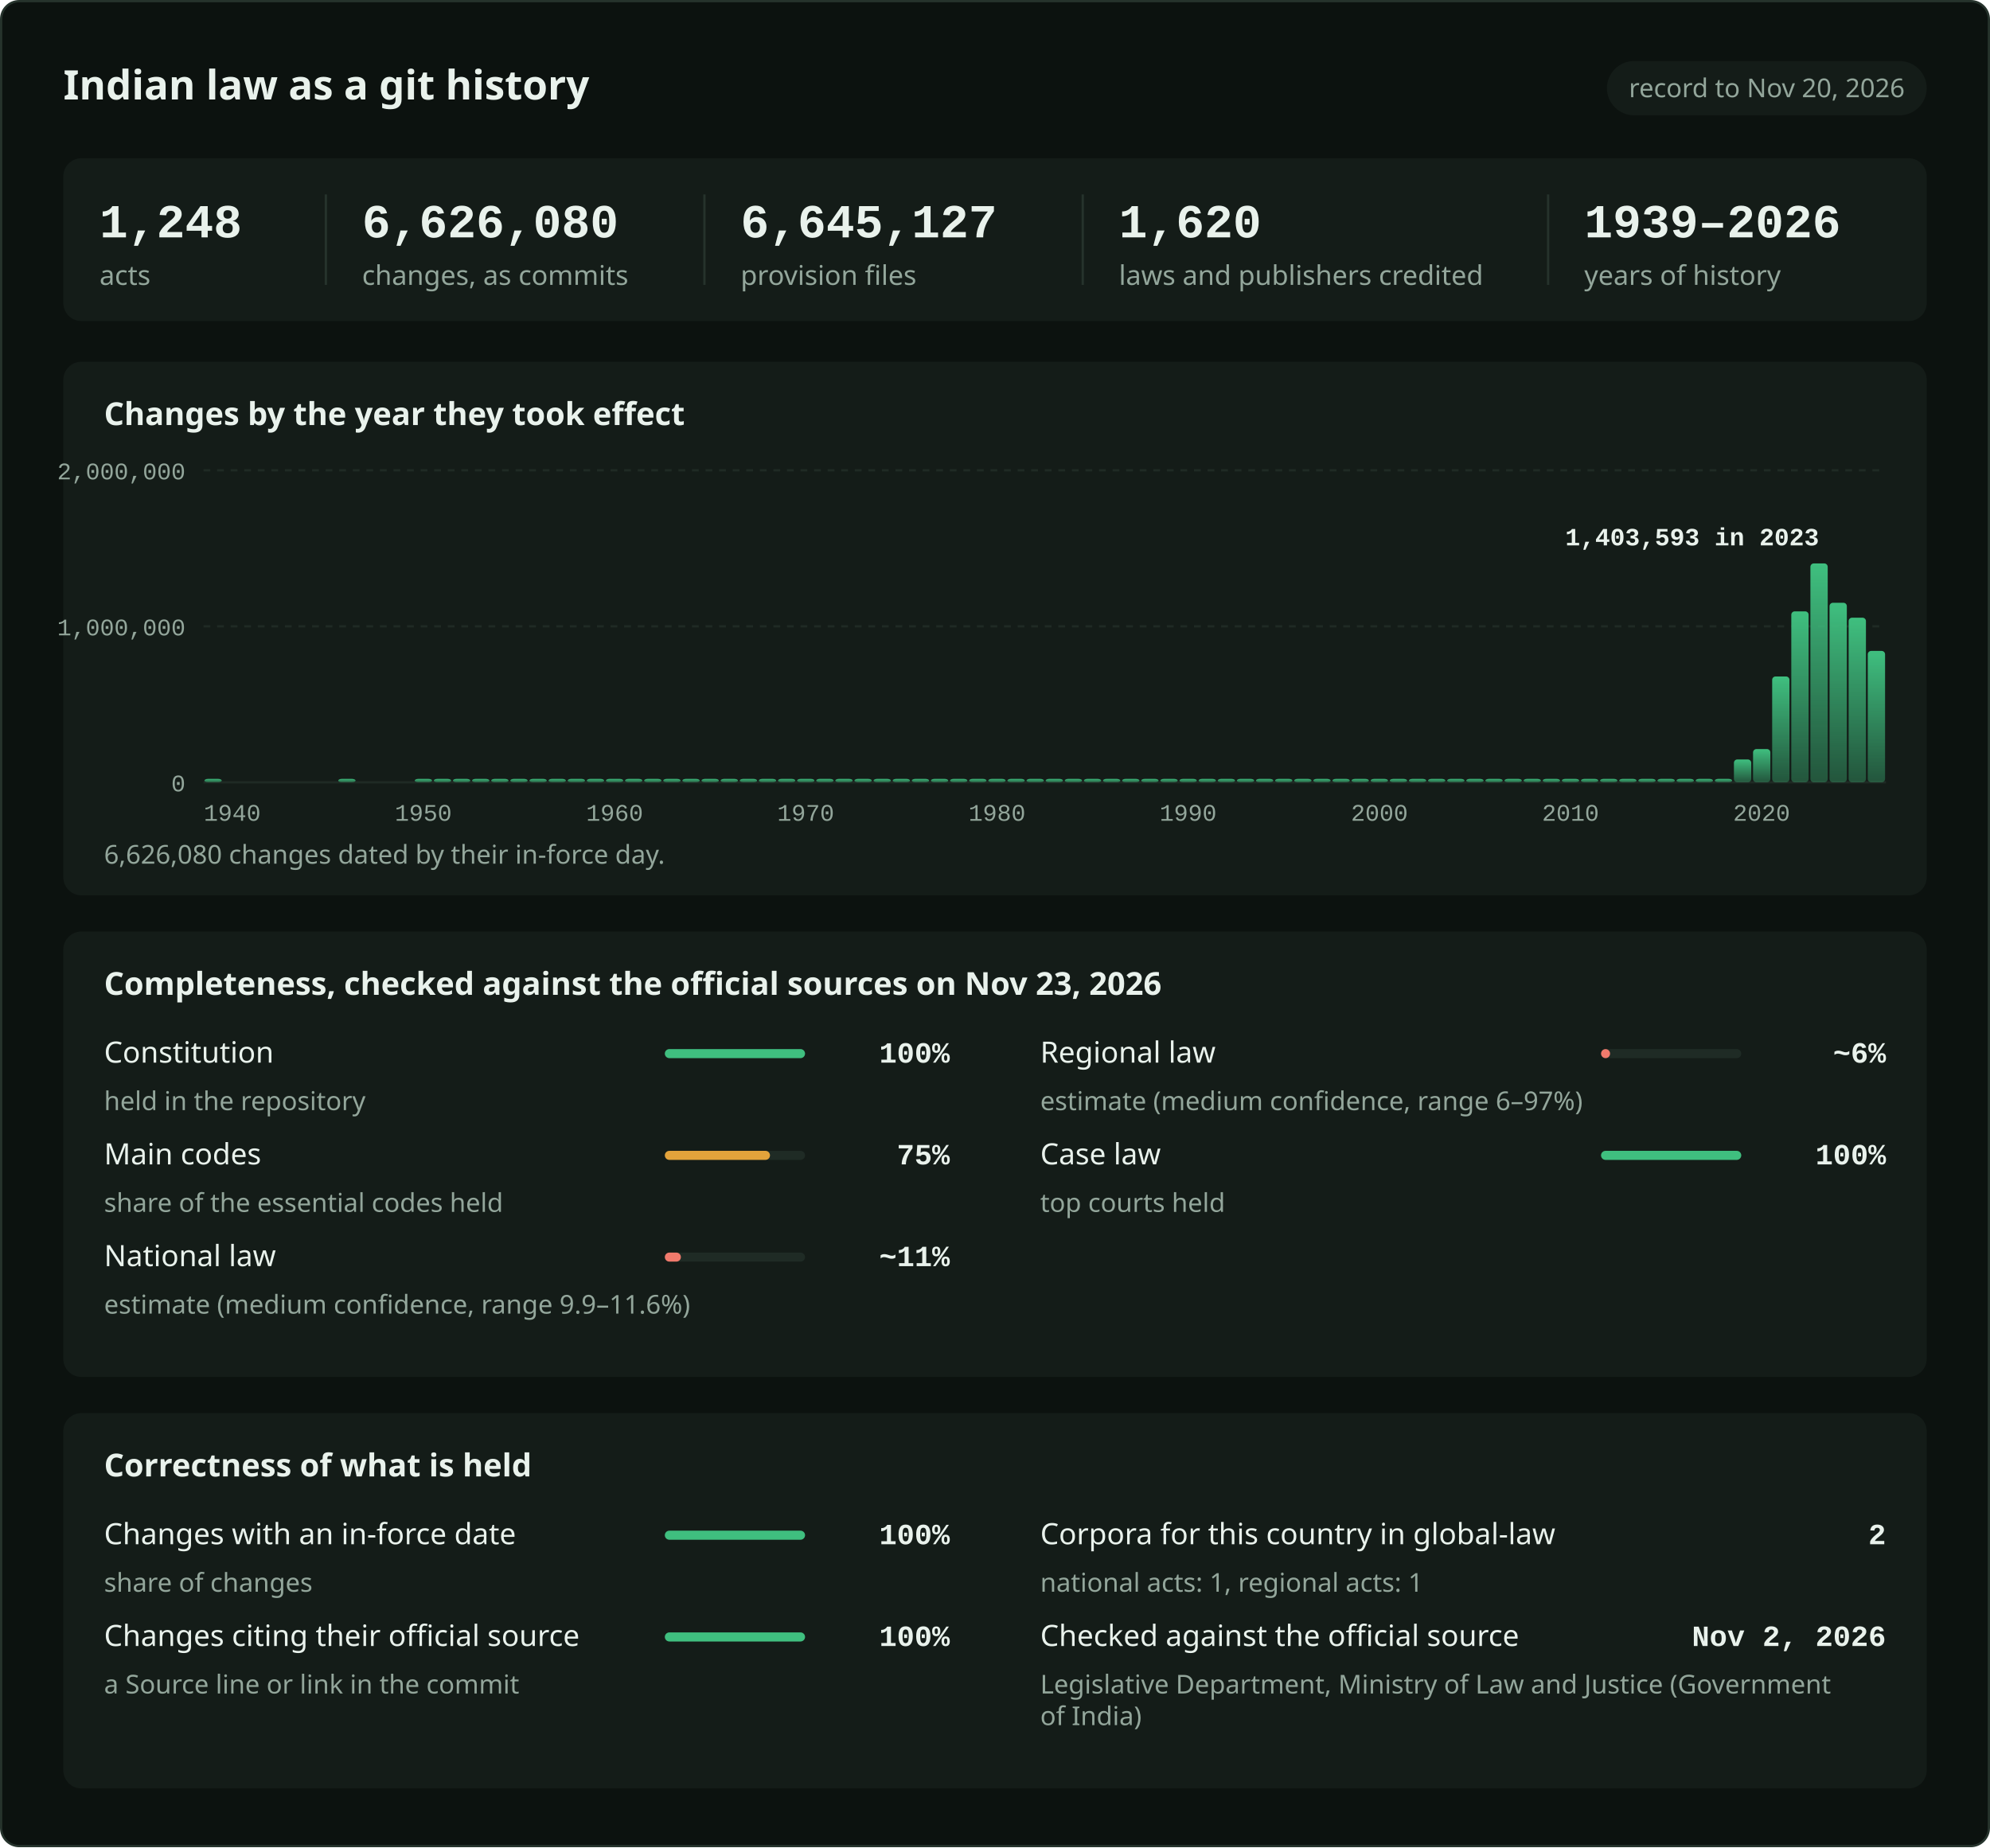
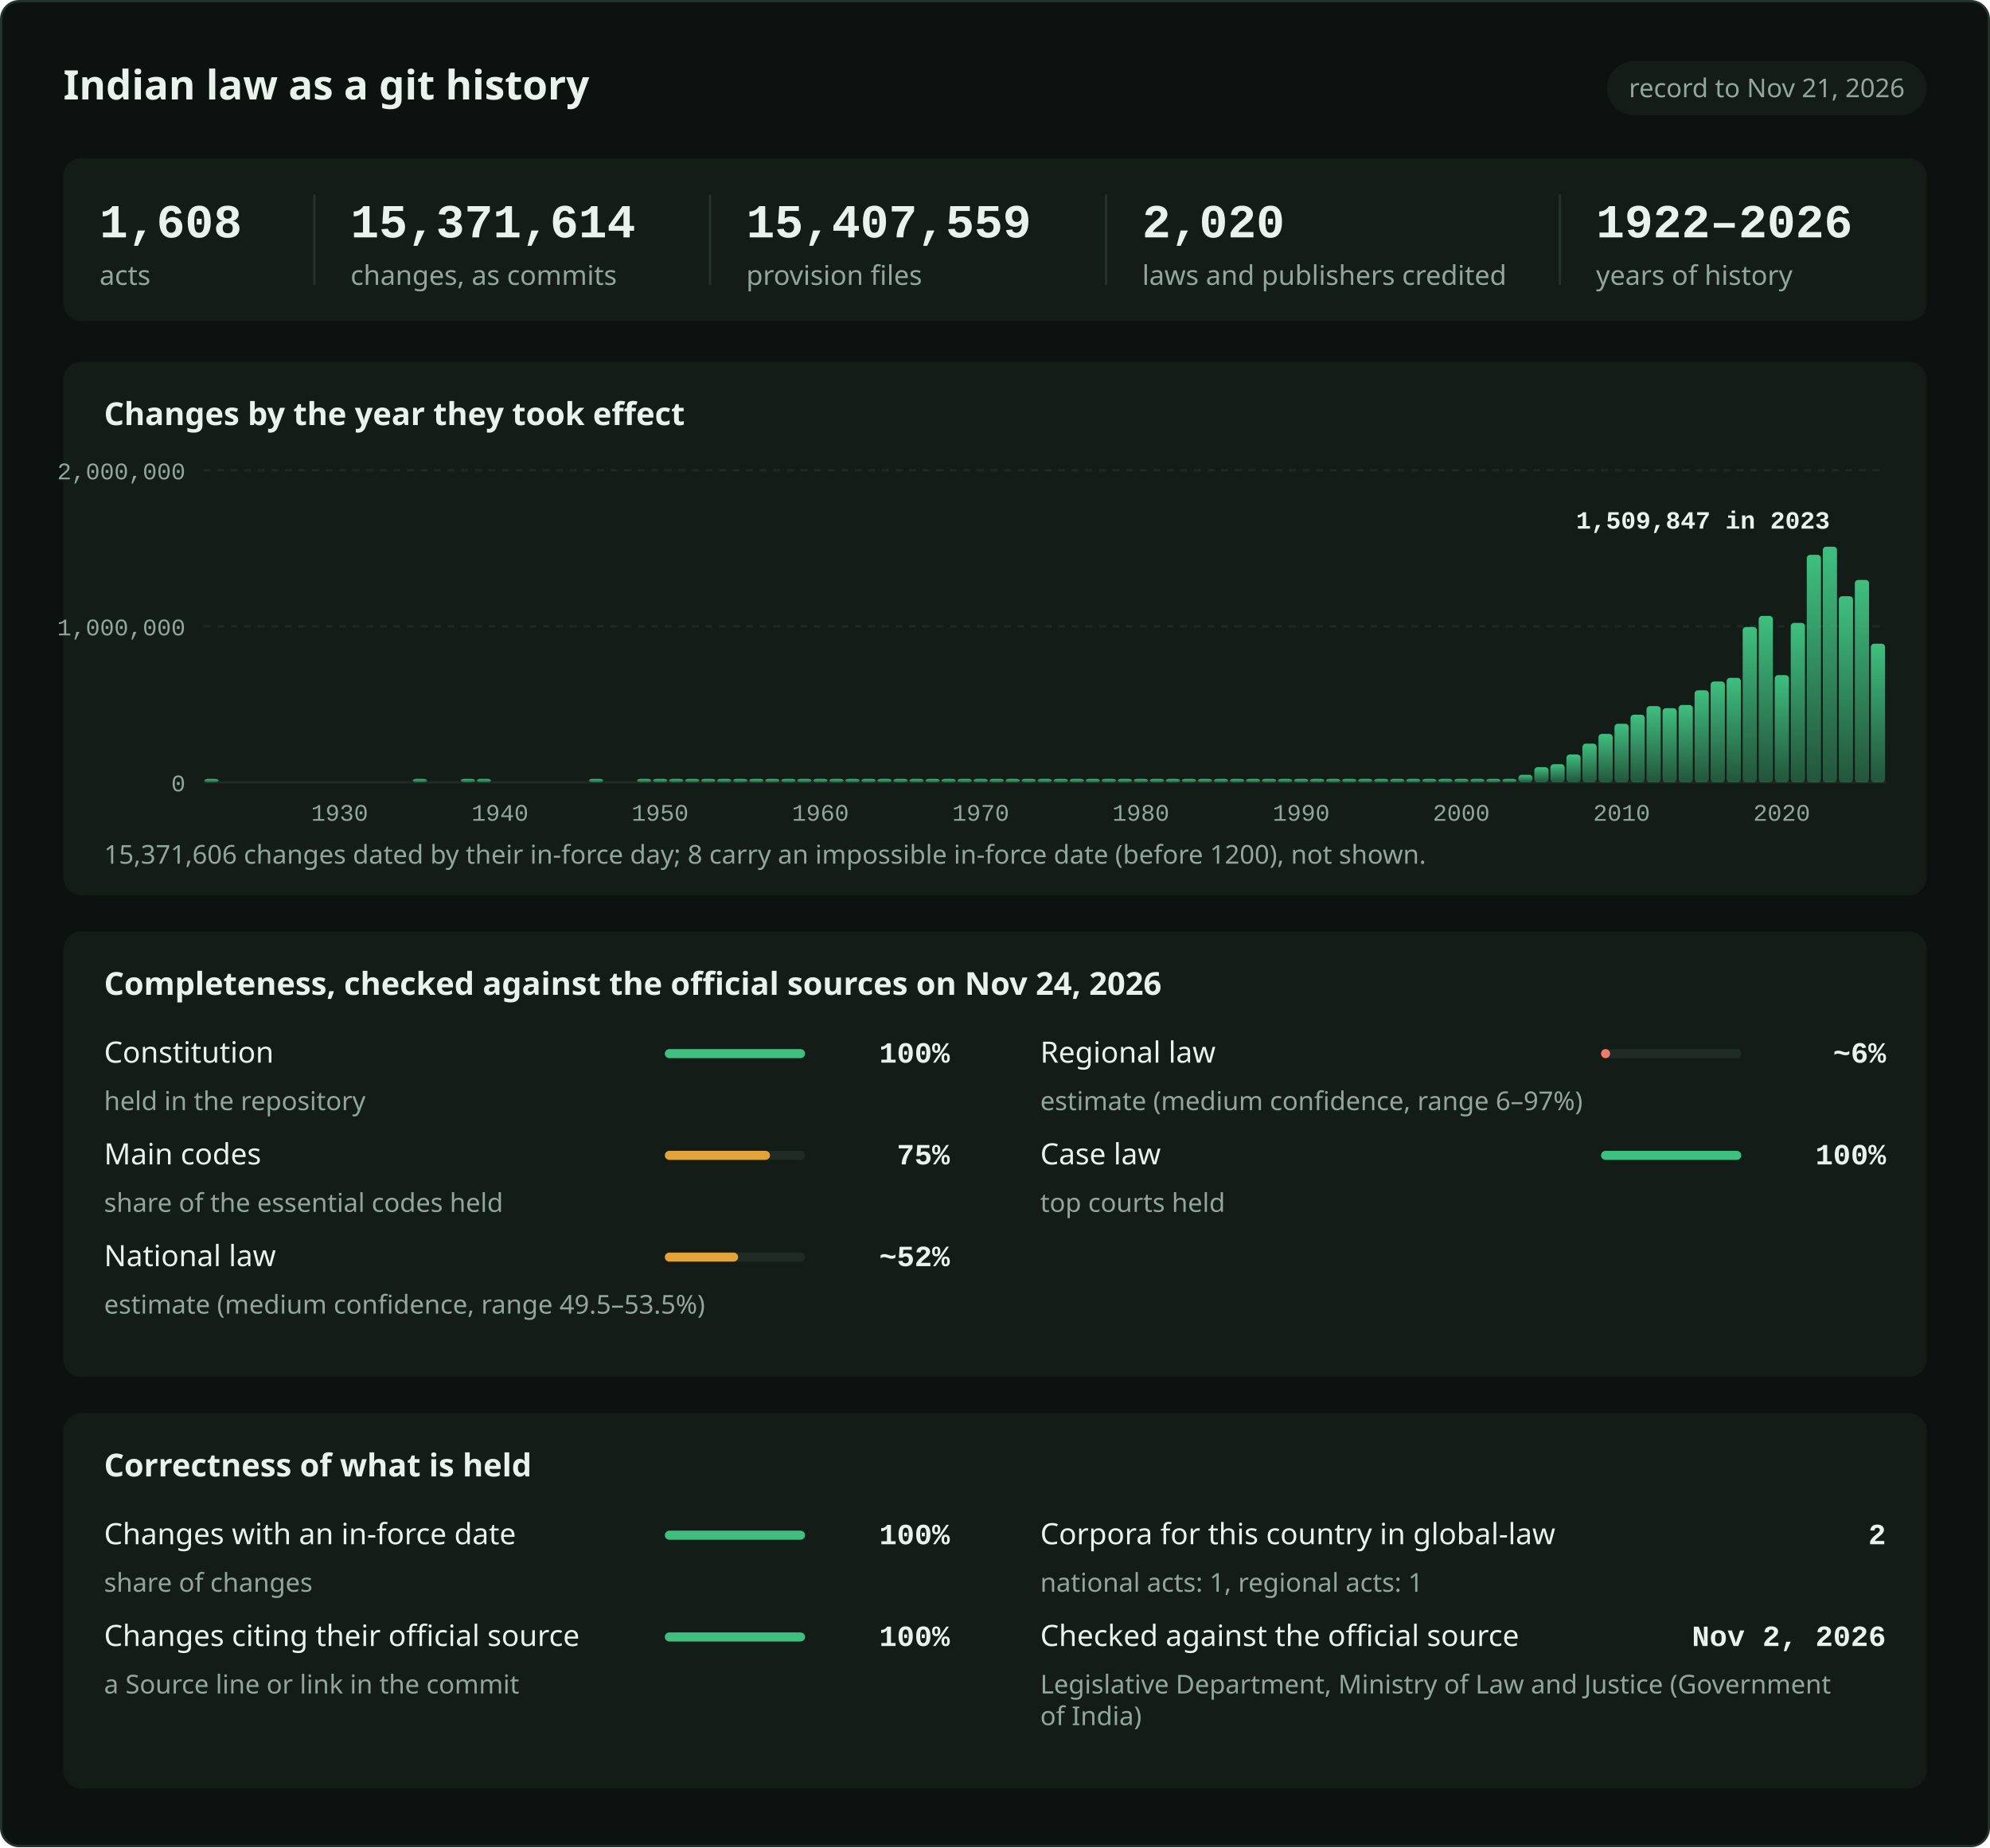
<svg xmlns="http://www.w3.org/2000/svg" width="880" height="817" viewBox="0 0 880 817" font-family="Manrope, -apple-system, BlinkMacSystemFont, 'Segoe UI', 'Noto Sans', Helvetica, Arial, sans-serif">
  <defs>
    <linearGradient id="yg-dark" x1="0" y1="0" x2="0" y2="1">
      <stop offset="0" stop-color="#3fbf7f" />
      <stop offset="1" stop-color="#3fbf7f" stop-opacity="0.35" />
    </linearGradient>
  </defs>
  <rect x="0.5" y="0.5" width="879" height="816" rx="8" fill="#0c120f" stroke="#26332c" />
  <rect x="710.6" y="27" width="141.4" height="24" rx="12" fill="#141c18" />
-   <text x="781.3" y="43" text-anchor="middle" font-family="Manrope, -apple-system, BlinkMacSystemFont, 'Segoe UI', 'Noto Sans', Helvetica, Arial, sans-serif" font-size="11.5" font-weight="500" fill="#93a69b">record to Nov 20, 2026</text>
+   <text x="781.3" y="43" text-anchor="middle" font-family="Manrope, -apple-system, BlinkMacSystemFont, 'Segoe UI', 'Noto Sans', Helvetica, Arial, sans-serif" font-size="11.5" font-weight="500" fill="#93a69b">record to Nov 21, 2026</text>
  <text x="28" y="44" font-family="Manrope, -apple-system, BlinkMacSystemFont, 'Segoe UI', 'Noto Sans', Helvetica, Arial, sans-serif" font-size="18" font-weight="700" fill="#e9f2ec">Indian law as a git history</text>
  <rect x="28" y="70" width="824" height="72" rx="8" fill="#141c18" />
-   <text x="44.0" y="105" font-family="'JetBrains Mono', ui-monospace, SFMono-Regular, Consolas, 'Liberation Mono', monospace" font-size="21" font-weight="600" fill="#e9f2ec">1,248</text>
+   <text x="44.0" y="105" font-family="'JetBrains Mono', ui-monospace, SFMono-Regular, Consolas, 'Liberation Mono', monospace" font-size="21" font-weight="600" fill="#e9f2ec">1,608</text>
  <text x="44.0" y="126" font-family="Manrope, -apple-system, BlinkMacSystemFont, 'Segoe UI', 'Noto Sans', Helvetica, Arial, sans-serif" font-size="12" fill="#93a69b">acts</text>
-   <line x1="144.1" y1="86" x2="144.1" y2="126" stroke="#26332c" />
-   <text x="160.1" y="105" font-family="'JetBrains Mono', ui-monospace, SFMono-Regular, Consolas, 'Liberation Mono', monospace" font-size="21" font-weight="600" fill="#e9f2ec">6,626,080</text>
-   <text x="160.1" y="126" font-family="Manrope, -apple-system, BlinkMacSystemFont, 'Segoe UI', 'Noto Sans', Helvetica, Arial, sans-serif" font-size="12" fill="#93a69b">changes, as commits</text>
-   <line x1="311.5" y1="86" x2="311.5" y2="126" stroke="#26332c" />
-   <text x="327.5" y="105" font-family="'JetBrains Mono', ui-monospace, SFMono-Regular, Consolas, 'Liberation Mono', monospace" font-size="21" font-weight="600" fill="#e9f2ec">6,645,127</text>
-   <text x="327.5" y="126" font-family="Manrope, -apple-system, BlinkMacSystemFont, 'Segoe UI', 'Noto Sans', Helvetica, Arial, sans-serif" font-size="12" fill="#93a69b">provision files</text>
-   <line x1="478.8" y1="86" x2="478.8" y2="126" stroke="#26332c" />
-   <text x="494.8" y="105" font-family="'JetBrains Mono', ui-monospace, SFMono-Regular, Consolas, 'Liberation Mono', monospace" font-size="21" font-weight="600" fill="#e9f2ec">1,620</text>
-   <text x="494.8" y="126" font-family="Manrope, -apple-system, BlinkMacSystemFont, 'Segoe UI', 'Noto Sans', Helvetica, Arial, sans-serif" font-size="12" fill="#93a69b">laws and publishers credited</text>
-   <line x1="684.6" y1="86" x2="684.6" y2="126" stroke="#26332c" />
-   <text x="700.6" y="105" font-family="'JetBrains Mono', ui-monospace, SFMono-Regular, Consolas, 'Liberation Mono', monospace" font-size="21" font-weight="600" fill="#e9f2ec">1939–2026</text>
-   <text x="700.6" y="126" font-family="Manrope, -apple-system, BlinkMacSystemFont, 'Segoe UI', 'Noto Sans', Helvetica, Arial, sans-serif" font-size="12" fill="#93a69b">years of history</text>
+   <line x1="139.0" y1="86" x2="139.0" y2="126" stroke="#26332c" />
+   <text x="155.0" y="105" font-family="'JetBrains Mono', ui-monospace, SFMono-Regular, Consolas, 'Liberation Mono', monospace" font-size="21" font-weight="600" fill="#e9f2ec">15,371,614</text>
+   <text x="155.0" y="126" font-family="Manrope, -apple-system, BlinkMacSystemFont, 'Segoe UI', 'Noto Sans', Helvetica, Arial, sans-serif" font-size="12" fill="#93a69b">changes, as commits</text>
+   <line x1="314.0" y1="86" x2="314.0" y2="126" stroke="#26332c" />
+   <text x="330.0" y="105" font-family="'JetBrains Mono', ui-monospace, SFMono-Regular, Consolas, 'Liberation Mono', monospace" font-size="21" font-weight="600" fill="#e9f2ec">15,407,559</text>
+   <text x="330.0" y="126" font-family="Manrope, -apple-system, BlinkMacSystemFont, 'Segoe UI', 'Noto Sans', Helvetica, Arial, sans-serif" font-size="12" fill="#93a69b">provision files</text>
+   <line x1="489.1" y1="86" x2="489.1" y2="126" stroke="#26332c" />
+   <text x="505.1" y="105" font-family="'JetBrains Mono', ui-monospace, SFMono-Regular, Consolas, 'Liberation Mono', monospace" font-size="21" font-weight="600" fill="#e9f2ec">2,020</text>
+   <text x="505.1" y="126" font-family="Manrope, -apple-system, BlinkMacSystemFont, 'Segoe UI', 'Noto Sans', Helvetica, Arial, sans-serif" font-size="12" fill="#93a69b">laws and publishers credited</text>
+   <line x1="689.8" y1="86" x2="689.8" y2="126" stroke="#26332c" />
+   <text x="705.8" y="105" font-family="'JetBrains Mono', ui-monospace, SFMono-Regular, Consolas, 'Liberation Mono', monospace" font-size="21" font-weight="600" fill="#e9f2ec">1922–2026</text>
+   <text x="705.8" y="126" font-family="Manrope, -apple-system, BlinkMacSystemFont, 'Segoe UI', 'Noto Sans', Helvetica, Arial, sans-serif" font-size="12" fill="#93a69b">years of history</text>
  <rect x="28" y="160" width="824" height="236" rx="8" fill="#141c18" />
  <text x="46" y="188" font-family="Manrope, -apple-system, BlinkMacSystemFont, 'Segoe UI', 'Noto Sans', Helvetica, Arial, sans-serif" font-size="14" font-weight="600" fill="#e9f2ec">Changes by the year they took effect</text>
  <line x1="90" y1="346.0" x2="834" y2="346.0" stroke="#1f2a24" />
  <text x="82" y="350.0" text-anchor="end" font-family="'JetBrains Mono', ui-monospace, SFMono-Regular, Consolas, 'Liberation Mono', monospace" font-size="10.5" fill="#93a69b">0</text>
  <line x1="90" y1="277.0" x2="834" y2="277.0" stroke="#1f2a24" stroke-dasharray="3 3" />
  <text x="82" y="281.0" text-anchor="end" font-family="'JetBrains Mono', ui-monospace, SFMono-Regular, Consolas, 'Liberation Mono', monospace" font-size="10.5" fill="#93a69b">1,000,000</text>
  <line x1="90" y1="208.0" x2="834" y2="208.0" stroke="#1f2a24" stroke-dasharray="3 3" />
  <text x="82" y="212.0" text-anchor="end" font-family="'JetBrains Mono', ui-monospace, SFMono-Regular, Consolas, 'Liberation Mono', monospace" font-size="10.5" fill="#93a69b">2,000,000</text>
-   <rect x="90.40" y="344.5" width="7.65" height="1.5" rx="1.5" fill="url(#yg-dark)" />
-   <text x="102.7" y="363" text-anchor="middle" font-family="'JetBrains Mono', ui-monospace, SFMono-Regular, Consolas, 'Liberation Mono', monospace" font-size="10.5" fill="#93a69b">1940</text>
-   <rect x="149.58" y="344.5" width="7.65" height="1.5" rx="1.5" fill="url(#yg-dark)" />
-   <rect x="183.40" y="344.5" width="7.65" height="1.5" rx="1.5" fill="url(#yg-dark)" />
-   <text x="187.2" y="363" text-anchor="middle" font-family="'JetBrains Mono', ui-monospace, SFMono-Regular, Consolas, 'Liberation Mono', monospace" font-size="10.5" fill="#93a69b">1950</text>
-   <rect x="191.85" y="344.5" width="7.65" height="1.5" rx="1.5" fill="url(#yg-dark)" />
-   <rect x="200.31" y="344.5" width="7.65" height="1.5" rx="1.5" fill="url(#yg-dark)" />
-   <rect x="208.76" y="344.5" width="7.65" height="1.5" rx="1.5" fill="url(#yg-dark)" />
-   <rect x="217.22" y="344.5" width="7.65" height="1.5" rx="1.5" fill="url(#yg-dark)" />
-   <rect x="225.67" y="344.5" width="7.65" height="1.5" rx="1.5" fill="url(#yg-dark)" />
-   <rect x="234.13" y="344.5" width="7.65" height="1.5" rx="1.5" fill="url(#yg-dark)" />
-   <rect x="242.58" y="344.5" width="7.65" height="1.5" rx="1.5" fill="url(#yg-dark)" />
-   <rect x="251.04" y="344.5" width="7.65" height="1.5" rx="1.5" fill="url(#yg-dark)" />
-   <rect x="259.49" y="344.5" width="7.65" height="1.5" rx="1.5" fill="url(#yg-dark)" />
-   <rect x="267.95" y="344.5" width="7.65" height="1.5" rx="1.5" fill="url(#yg-dark)" />
-   <text x="271.8" y="363" text-anchor="middle" font-family="'JetBrains Mono', ui-monospace, SFMono-Regular, Consolas, 'Liberation Mono', monospace" font-size="10.5" fill="#93a69b">1960</text>
-   <rect x="276.40" y="344.5" width="7.65" height="1.5" rx="1.5" fill="url(#yg-dark)" />
-   <rect x="284.85" y="344.5" width="7.65" height="1.5" rx="1.5" fill="url(#yg-dark)" />
-   <rect x="293.31" y="344.5" width="7.65" height="1.5" rx="1.5" fill="url(#yg-dark)" />
-   <rect x="301.76" y="344.5" width="7.65" height="1.5" rx="1.5" fill="url(#yg-dark)" />
-   <rect x="310.22" y="344.5" width="7.65" height="1.5" rx="1.5" fill="url(#yg-dark)" />
-   <rect x="318.67" y="344.5" width="7.65" height="1.5" rx="1.5" fill="url(#yg-dark)" />
-   <rect x="327.13" y="344.5" width="7.65" height="1.5" rx="1.5" fill="url(#yg-dark)" />
-   <rect x="335.58" y="344.5" width="7.65" height="1.5" rx="1.5" fill="url(#yg-dark)" />
-   <rect x="344.04" y="344.5" width="7.65" height="1.5" rx="1.5" fill="url(#yg-dark)" />
-   <rect x="352.49" y="344.5" width="7.65" height="1.5" rx="1.5" fill="url(#yg-dark)" />
-   <text x="356.3" y="363" text-anchor="middle" font-family="'JetBrains Mono', ui-monospace, SFMono-Regular, Consolas, 'Liberation Mono', monospace" font-size="10.5" fill="#93a69b">1970</text>
-   <rect x="360.95" y="344.5" width="7.65" height="1.5" rx="1.5" fill="url(#yg-dark)" />
-   <rect x="369.40" y="344.5" width="7.65" height="1.5" rx="1.5" fill="url(#yg-dark)" />
-   <rect x="377.85" y="344.5" width="7.65" height="1.5" rx="1.5" fill="url(#yg-dark)" />
-   <rect x="386.31" y="344.5" width="7.65" height="1.5" rx="1.5" fill="url(#yg-dark)" />
-   <rect x="394.76" y="344.5" width="7.65" height="1.5" rx="1.5" fill="url(#yg-dark)" />
-   <rect x="403.22" y="344.5" width="7.65" height="1.5" rx="1.5" fill="url(#yg-dark)" />
-   <rect x="411.67" y="344.5" width="7.65" height="1.5" rx="1.5" fill="url(#yg-dark)" />
-   <rect x="420.13" y="344.5" width="7.65" height="1.5" rx="1.5" fill="url(#yg-dark)" />
-   <rect x="428.58" y="344.5" width="7.65" height="1.5" rx="1.5" fill="url(#yg-dark)" />
-   <rect x="437.04" y="344.5" width="7.65" height="1.5" rx="1.5" fill="url(#yg-dark)" />
-   <text x="440.9" y="363" text-anchor="middle" font-family="'JetBrains Mono', ui-monospace, SFMono-Regular, Consolas, 'Liberation Mono', monospace" font-size="10.5" fill="#93a69b">1980</text>
-   <rect x="445.49" y="344.5" width="7.65" height="1.5" rx="1.5" fill="url(#yg-dark)" />
-   <rect x="453.95" y="344.5" width="7.65" height="1.5" rx="1.5" fill="url(#yg-dark)" />
-   <rect x="462.40" y="344.5" width="7.65" height="1.5" rx="1.5" fill="url(#yg-dark)" />
-   <rect x="470.85" y="344.5" width="7.65" height="1.5" rx="1.5" fill="url(#yg-dark)" />
-   <rect x="479.31" y="344.5" width="7.65" height="1.5" rx="1.5" fill="url(#yg-dark)" />
-   <rect x="487.76" y="344.5" width="7.65" height="1.5" rx="1.5" fill="url(#yg-dark)" />
-   <rect x="496.22" y="344.5" width="7.65" height="1.5" rx="1.5" fill="url(#yg-dark)" />
-   <rect x="504.67" y="344.5" width="7.65" height="1.5" rx="1.5" fill="url(#yg-dark)" />
-   <rect x="513.13" y="344.5" width="7.65" height="1.5" rx="1.5" fill="url(#yg-dark)" />
-   <rect x="521.58" y="344.5" width="7.65" height="1.5" rx="1.5" fill="url(#yg-dark)" />
-   <text x="525.4" y="363" text-anchor="middle" font-family="'JetBrains Mono', ui-monospace, SFMono-Regular, Consolas, 'Liberation Mono', monospace" font-size="10.5" fill="#93a69b">1990</text>
-   <rect x="530.04" y="344.5" width="7.65" height="1.5" rx="1.5" fill="url(#yg-dark)" />
-   <rect x="538.49" y="344.5" width="7.65" height="1.5" rx="1.5" fill="url(#yg-dark)" />
-   <rect x="546.95" y="344.5" width="7.65" height="1.5" rx="1.5" fill="url(#yg-dark)" />
-   <rect x="555.40" y="344.5" width="7.65" height="1.5" rx="1.5" fill="url(#yg-dark)" />
-   <rect x="563.85" y="344.5" width="7.65" height="1.5" rx="1.5" fill="url(#yg-dark)" />
-   <rect x="572.31" y="344.5" width="7.65" height="1.5" rx="1.5" fill="url(#yg-dark)" />
-   <rect x="580.76" y="344.5" width="7.65" height="1.5" rx="1.5" fill="url(#yg-dark)" />
-   <rect x="589.22" y="344.5" width="7.65" height="1.5" rx="1.5" fill="url(#yg-dark)" />
-   <rect x="597.67" y="344.5" width="7.65" height="1.5" rx="1.5" fill="url(#yg-dark)" />
-   <rect x="606.13" y="344.5" width="7.65" height="1.5" rx="1.5" fill="url(#yg-dark)" />
-   <text x="610.0" y="363" text-anchor="middle" font-family="'JetBrains Mono', ui-monospace, SFMono-Regular, Consolas, 'Liberation Mono', monospace" font-size="10.5" fill="#93a69b">2000</text>
-   <rect x="614.58" y="344.5" width="7.65" height="1.5" rx="1.5" fill="url(#yg-dark)" />
-   <rect x="623.04" y="344.5" width="7.65" height="1.5" rx="1.5" fill="url(#yg-dark)" />
-   <rect x="631.49" y="344.5" width="7.65" height="1.5" rx="1.5" fill="url(#yg-dark)" />
-   <rect x="639.95" y="344.5" width="7.65" height="1.5" rx="1.5" fill="url(#yg-dark)" />
-   <rect x="648.40" y="344.5" width="7.65" height="1.5" rx="1.5" fill="url(#yg-dark)" />
-   <rect x="656.85" y="344.5" width="7.65" height="1.5" rx="1.5" fill="url(#yg-dark)" />
-   <rect x="665.31" y="344.5" width="7.65" height="1.5" rx="1.5" fill="url(#yg-dark)" />
-   <rect x="673.76" y="344.5" width="7.65" height="1.5" rx="1.5" fill="url(#yg-dark)" />
-   <rect x="682.22" y="344.5" width="7.65" height="1.5" rx="1.5" fill="url(#yg-dark)" />
-   <rect x="690.67" y="344.5" width="7.65" height="1.5" rx="1.5" fill="url(#yg-dark)" />
-   <text x="694.5" y="363" text-anchor="middle" font-family="'JetBrains Mono', ui-monospace, SFMono-Regular, Consolas, 'Liberation Mono', monospace" font-size="10.5" fill="#93a69b">2010</text>
-   <rect x="699.13" y="344.5" width="7.65" height="1.5" rx="1.5" fill="url(#yg-dark)" />
-   <rect x="707.58" y="344.5" width="7.65" height="1.5" rx="1.5" fill="url(#yg-dark)" />
-   <rect x="716.04" y="344.5" width="7.65" height="1.5" rx="1.5" fill="url(#yg-dark)" />
-   <rect x="724.49" y="344.5" width="7.65" height="1.5" rx="1.5" fill="url(#yg-dark)" />
-   <rect x="732.95" y="344.5" width="7.65" height="1.5" rx="1.5" fill="url(#yg-dark)" />
-   <rect x="741.40" y="344.5" width="7.65" height="1.5" rx="1.5" fill="url(#yg-dark)" />
-   <rect x="749.85" y="344.5" width="7.65" height="1.5" rx="1.5" fill="url(#yg-dark)" />
-   <rect x="758.31" y="344.5" width="7.65" height="1.5" rx="1.5" fill="url(#yg-dark)" />
-   <rect x="766.76" y="335.9" width="7.65" height="10.1" rx="1.5" fill="url(#yg-dark)" />
-   <rect x="775.22" y="331.3" width="7.65" height="14.7" rx="1.5" fill="url(#yg-dark)" />
-   <text x="779.0" y="363" text-anchor="middle" font-family="'JetBrains Mono', ui-monospace, SFMono-Regular, Consolas, 'Liberation Mono', monospace" font-size="10.5" fill="#93a69b">2020</text>
-   <rect x="783.67" y="299.2" width="7.65" height="46.8" rx="1.5" fill="url(#yg-dark)" />
-   <rect x="792.13" y="270.4" width="7.65" height="75.6" rx="1.5" fill="url(#yg-dark)" />
-   <rect x="800.58" y="249.2" width="7.65" height="96.8" rx="1.5" fill="url(#yg-dark)" />
-   <text x="804.4" y="241.2" text-anchor="end" font-family="'JetBrains Mono', ui-monospace, SFMono-Regular, Consolas, 'Liberation Mono', monospace" font-size="11" font-weight="600" fill="#e9f2ec">1,403,593 in 2023</text>
-   <rect x="809.04" y="266.6" width="7.65" height="79.4" rx="1.5" fill="url(#yg-dark)" />
-   <rect x="817.49" y="273.2" width="7.65" height="72.8" rx="1.5" fill="url(#yg-dark)" />
-   <rect x="825.95" y="287.9" width="7.65" height="58.1" rx="1.5" fill="url(#yg-dark)" />
-   <text x="46" y="382" font-family="Manrope, -apple-system, BlinkMacSystemFont, 'Segoe UI', 'Noto Sans', Helvetica, Arial, sans-serif" font-size="11.5" fill="#93a69b">6,626,080 changes dated by their in-force day.</text>
+   <rect x="90.40" y="344.5" width="6.29" height="1.5" rx="1.5" fill="url(#yg-dark)" />
+   <text x="150.2" y="363" text-anchor="middle" font-family="'JetBrains Mono', ui-monospace, SFMono-Regular, Consolas, 'Liberation Mono', monospace" font-size="10.5" fill="#93a69b">1930</text>
+   <rect x="182.51" y="344.5" width="6.29" height="1.5" rx="1.5" fill="url(#yg-dark)" />
+   <rect x="203.77" y="344.5" width="6.29" height="1.5" rx="1.5" fill="url(#yg-dark)" />
+   <rect x="210.86" y="344.5" width="6.29" height="1.5" rx="1.5" fill="url(#yg-dark)" />
+   <text x="221.1" y="363" text-anchor="middle" font-family="'JetBrains Mono', ui-monospace, SFMono-Regular, Consolas, 'Liberation Mono', monospace" font-size="10.5" fill="#93a69b">1940</text>
+   <rect x="260.46" y="344.5" width="6.29" height="1.5" rx="1.5" fill="url(#yg-dark)" />
+   <rect x="281.71" y="344.5" width="6.29" height="1.5" rx="1.5" fill="url(#yg-dark)" />
+   <rect x="288.80" y="344.5" width="6.29" height="1.5" rx="1.5" fill="url(#yg-dark)" />
+   <text x="291.9" y="363" text-anchor="middle" font-family="'JetBrains Mono', ui-monospace, SFMono-Regular, Consolas, 'Liberation Mono', monospace" font-size="10.5" fill="#93a69b">1950</text>
+   <rect x="295.89" y="344.5" width="6.29" height="1.5" rx="1.5" fill="url(#yg-dark)" />
+   <rect x="302.97" y="344.5" width="6.29" height="1.5" rx="1.5" fill="url(#yg-dark)" />
+   <rect x="310.06" y="344.5" width="6.29" height="1.5" rx="1.5" fill="url(#yg-dark)" />
+   <rect x="317.14" y="344.5" width="6.29" height="1.5" rx="1.5" fill="url(#yg-dark)" />
+   <rect x="324.23" y="344.5" width="6.29" height="1.5" rx="1.5" fill="url(#yg-dark)" />
+   <rect x="331.31" y="344.5" width="6.29" height="1.5" rx="1.5" fill="url(#yg-dark)" />
+   <rect x="338.40" y="344.5" width="6.29" height="1.5" rx="1.5" fill="url(#yg-dark)" />
+   <rect x="345.49" y="344.5" width="6.29" height="1.5" rx="1.5" fill="url(#yg-dark)" />
+   <rect x="352.57" y="344.5" width="6.29" height="1.5" rx="1.5" fill="url(#yg-dark)" />
+   <rect x="359.66" y="344.5" width="6.29" height="1.5" rx="1.5" fill="url(#yg-dark)" />
+   <text x="362.8" y="363" text-anchor="middle" font-family="'JetBrains Mono', ui-monospace, SFMono-Regular, Consolas, 'Liberation Mono', monospace" font-size="10.5" fill="#93a69b">1960</text>
+   <rect x="366.74" y="344.5" width="6.29" height="1.5" rx="1.5" fill="url(#yg-dark)" />
+   <rect x="373.83" y="344.5" width="6.29" height="1.5" rx="1.5" fill="url(#yg-dark)" />
+   <rect x="380.91" y="344.5" width="6.29" height="1.5" rx="1.5" fill="url(#yg-dark)" />
+   <rect x="388.00" y="344.5" width="6.29" height="1.5" rx="1.5" fill="url(#yg-dark)" />
+   <rect x="395.09" y="344.5" width="6.29" height="1.5" rx="1.5" fill="url(#yg-dark)" />
+   <rect x="402.17" y="344.5" width="6.29" height="1.5" rx="1.5" fill="url(#yg-dark)" />
+   <rect x="409.26" y="344.5" width="6.29" height="1.5" rx="1.5" fill="url(#yg-dark)" />
+   <rect x="416.34" y="344.5" width="6.29" height="1.5" rx="1.5" fill="url(#yg-dark)" />
+   <rect x="423.43" y="344.5" width="6.29" height="1.5" rx="1.5" fill="url(#yg-dark)" />
+   <rect x="430.51" y="344.5" width="6.29" height="1.5" rx="1.5" fill="url(#yg-dark)" />
+   <text x="433.7" y="363" text-anchor="middle" font-family="'JetBrains Mono', ui-monospace, SFMono-Regular, Consolas, 'Liberation Mono', monospace" font-size="10.5" fill="#93a69b">1970</text>
+   <rect x="437.60" y="344.5" width="6.29" height="1.5" rx="1.5" fill="url(#yg-dark)" />
+   <rect x="444.69" y="344.5" width="6.29" height="1.5" rx="1.5" fill="url(#yg-dark)" />
+   <rect x="451.77" y="344.5" width="6.29" height="1.5" rx="1.5" fill="url(#yg-dark)" />
+   <rect x="458.86" y="344.5" width="6.29" height="1.5" rx="1.5" fill="url(#yg-dark)" />
+   <rect x="465.94" y="344.5" width="6.29" height="1.5" rx="1.5" fill="url(#yg-dark)" />
+   <rect x="473.03" y="344.5" width="6.29" height="1.5" rx="1.5" fill="url(#yg-dark)" />
+   <rect x="480.11" y="344.5" width="6.29" height="1.5" rx="1.5" fill="url(#yg-dark)" />
+   <rect x="487.20" y="344.5" width="6.29" height="1.5" rx="1.5" fill="url(#yg-dark)" />
+   <rect x="494.29" y="344.5" width="6.29" height="1.5" rx="1.5" fill="url(#yg-dark)" />
+   <rect x="501.37" y="344.5" width="6.29" height="1.5" rx="1.5" fill="url(#yg-dark)" />
+   <text x="504.5" y="363" text-anchor="middle" font-family="'JetBrains Mono', ui-monospace, SFMono-Regular, Consolas, 'Liberation Mono', monospace" font-size="10.5" fill="#93a69b">1980</text>
+   <rect x="508.46" y="344.5" width="6.29" height="1.5" rx="1.5" fill="url(#yg-dark)" />
+   <rect x="515.54" y="344.5" width="6.29" height="1.5" rx="1.5" fill="url(#yg-dark)" />
+   <rect x="522.63" y="344.5" width="6.29" height="1.5" rx="1.5" fill="url(#yg-dark)" />
+   <rect x="529.71" y="344.5" width="6.29" height="1.5" rx="1.5" fill="url(#yg-dark)" />
+   <rect x="536.80" y="344.5" width="6.29" height="1.5" rx="1.5" fill="url(#yg-dark)" />
+   <rect x="543.89" y="344.5" width="6.29" height="1.5" rx="1.5" fill="url(#yg-dark)" />
+   <rect x="550.97" y="344.5" width="6.29" height="1.5" rx="1.5" fill="url(#yg-dark)" />
+   <rect x="558.06" y="344.5" width="6.29" height="1.5" rx="1.5" fill="url(#yg-dark)" />
+   <rect x="565.14" y="344.5" width="6.29" height="1.5" rx="1.5" fill="url(#yg-dark)" />
+   <rect x="572.23" y="344.5" width="6.29" height="1.5" rx="1.5" fill="url(#yg-dark)" />
+   <text x="575.4" y="363" text-anchor="middle" font-family="'JetBrains Mono', ui-monospace, SFMono-Regular, Consolas, 'Liberation Mono', monospace" font-size="10.5" fill="#93a69b">1990</text>
+   <rect x="579.31" y="344.5" width="6.29" height="1.5" rx="1.5" fill="url(#yg-dark)" />
+   <rect x="586.40" y="344.5" width="6.29" height="1.5" rx="1.5" fill="url(#yg-dark)" />
+   <rect x="593.49" y="344.5" width="6.29" height="1.5" rx="1.5" fill="url(#yg-dark)" />
+   <rect x="600.57" y="344.5" width="6.29" height="1.5" rx="1.5" fill="url(#yg-dark)" />
+   <rect x="607.66" y="344.5" width="6.29" height="1.5" rx="1.5" fill="url(#yg-dark)" />
+   <rect x="614.74" y="344.5" width="6.29" height="1.5" rx="1.5" fill="url(#yg-dark)" />
+   <rect x="621.83" y="344.5" width="6.29" height="1.5" rx="1.5" fill="url(#yg-dark)" />
+   <rect x="628.91" y="344.5" width="6.29" height="1.5" rx="1.5" fill="url(#yg-dark)" />
+   <rect x="636.00" y="344.5" width="6.29" height="1.5" rx="1.5" fill="url(#yg-dark)" />
+   <rect x="643.09" y="344.5" width="6.29" height="1.5" rx="1.5" fill="url(#yg-dark)" />
+   <text x="646.2" y="363" text-anchor="middle" font-family="'JetBrains Mono', ui-monospace, SFMono-Regular, Consolas, 'Liberation Mono', monospace" font-size="10.5" fill="#93a69b">2000</text>
+   <rect x="650.17" y="344.5" width="6.29" height="1.5" rx="1.5" fill="url(#yg-dark)" />
+   <rect x="657.26" y="344.5" width="6.29" height="1.5" rx="1.5" fill="url(#yg-dark)" />
+   <rect x="664.34" y="344.5" width="6.29" height="1.5" rx="1.5" fill="url(#yg-dark)" />
+   <rect x="671.43" y="342.7" width="6.29" height="3.3" rx="1.5" fill="url(#yg-dark)" />
+   <rect x="678.51" y="339.3" width="6.29" height="6.7" rx="1.5" fill="url(#yg-dark)" />
+   <rect x="685.60" y="338.0" width="6.29" height="8.0" rx="1.5" fill="url(#yg-dark)" />
+   <rect x="692.69" y="333.7" width="6.29" height="12.3" rx="1.5" fill="url(#yg-dark)" />
+   <rect x="699.77" y="328.9" width="6.29" height="17.1" rx="1.5" fill="url(#yg-dark)" />
+   <rect x="706.86" y="324.6" width="6.29" height="21.4" rx="1.5" fill="url(#yg-dark)" />
+   <rect x="713.94" y="320.1" width="6.29" height="25.9" rx="1.5" fill="url(#yg-dark)" />
+   <text x="717.1" y="363" text-anchor="middle" font-family="'JetBrains Mono', ui-monospace, SFMono-Regular, Consolas, 'Liberation Mono', monospace" font-size="10.5" fill="#93a69b">2010</text>
+   <rect x="721.03" y="316.1" width="6.29" height="29.9" rx="1.5" fill="url(#yg-dark)" />
+   <rect x="728.11" y="312.3" width="6.29" height="33.7" rx="1.5" fill="url(#yg-dark)" />
+   <rect x="735.20" y="313.2" width="6.29" height="32.8" rx="1.5" fill="url(#yg-dark)" />
+   <rect x="742.29" y="311.8" width="6.29" height="34.2" rx="1.5" fill="url(#yg-dark)" />
+   <rect x="749.37" y="305.3" width="6.29" height="40.7" rx="1.5" fill="url(#yg-dark)" />
+   <rect x="756.46" y="301.4" width="6.29" height="44.6" rx="1.5" fill="url(#yg-dark)" />
+   <rect x="763.54" y="299.8" width="6.29" height="46.2" rx="1.5" fill="url(#yg-dark)" />
+   <rect x="770.63" y="277.3" width="6.29" height="68.7" rx="1.5" fill="url(#yg-dark)" />
+   <rect x="777.71" y="272.4" width="6.29" height="73.6" rx="1.5" fill="url(#yg-dark)" />
+   <rect x="784.80" y="298.6" width="6.29" height="47.4" rx="1.5" fill="url(#yg-dark)" />
+   <text x="787.9" y="363" text-anchor="middle" font-family="'JetBrains Mono', ui-monospace, SFMono-Regular, Consolas, 'Liberation Mono', monospace" font-size="10.5" fill="#93a69b">2020</text>
+   <rect x="791.89" y="275.5" width="6.29" height="70.5" rx="1.5" fill="url(#yg-dark)" />
+   <rect x="798.97" y="245.4" width="6.29" height="100.6" rx="1.5" fill="url(#yg-dark)" />
+   <rect x="806.06" y="241.8" width="6.29" height="104.2" rx="1.5" fill="url(#yg-dark)" />
+   <text x="809.2" y="233.8" text-anchor="end" font-family="'JetBrains Mono', ui-monospace, SFMono-Regular, Consolas, 'Liberation Mono', monospace" font-size="11" font-weight="600" fill="#e9f2ec">1,509,847 in 2023</text>
+   <rect x="813.14" y="263.7" width="6.29" height="82.3" rx="1.5" fill="url(#yg-dark)" />
+   <rect x="820.23" y="256.5" width="6.29" height="89.5" rx="1.5" fill="url(#yg-dark)" />
+   <rect x="827.31" y="284.7" width="6.29" height="61.3" rx="1.5" fill="url(#yg-dark)" />
+   <text x="46" y="382" font-family="Manrope, -apple-system, BlinkMacSystemFont, 'Segoe UI', 'Noto Sans', Helvetica, Arial, sans-serif" font-size="11.5" fill="#93a69b">15,371,606 changes dated by their in-force day; 8 carry an impossible in-force date (before 1200), not shown.</text>
  <rect x="28" y="412" width="824" height="197" rx="8" fill="#141c18" />
-   <text x="46" y="440" font-family="Manrope, -apple-system, BlinkMacSystemFont, 'Segoe UI', 'Noto Sans', Helvetica, Arial, sans-serif" font-size="14" font-weight="600" fill="#e9f2ec">Completeness, checked against the official sources on Nov 23, 2026</text>
+   <text x="46" y="440" font-family="Manrope, -apple-system, BlinkMacSystemFont, 'Segoe UI', 'Noto Sans', Helvetica, Arial, sans-serif" font-size="14" font-weight="600" fill="#e9f2ec">Completeness, checked against the official sources on Nov 24, 2026</text>
  <text x="46.0" y="470" font-family="Manrope, -apple-system, BlinkMacSystemFont, 'Segoe UI', 'Noto Sans', Helvetica, Arial, sans-serif" font-size="13" font-weight="500" fill="#e9f2ec">Constitution</text>
  <text x="46.0" y="491" font-family="Manrope, -apple-system, BlinkMacSystemFont, 'Segoe UI', 'Noto Sans', Helvetica, Arial, sans-serif" font-size="11.5" fill="#93a69b">held in the repository</text>
  <g>
    <rect x="294.0" y="464.0" width="62.0" height="4" rx="2" fill="#1f2b25" />
    <rect x="294.0" y="464.0" width="62.0" height="4" rx="2" fill="#3fbf7f" />
  </g>
  <text x="420.0" y="470" text-anchor="end" font-family="'JetBrains Mono', ui-monospace, SFMono-Regular, Consolas, 'Liberation Mono', monospace" font-size="13" font-weight="600" fill="#e9f2ec">100%</text>
  <text x="460.0" y="470" font-family="Manrope, -apple-system, BlinkMacSystemFont, 'Segoe UI', 'Noto Sans', Helvetica, Arial, sans-serif" font-size="13" font-weight="500" fill="#e9f2ec">Regional law</text>
  <text x="460.0" y="491" font-family="Manrope, -apple-system, BlinkMacSystemFont, 'Segoe UI', 'Noto Sans', Helvetica, Arial, sans-serif" font-size="11.5" fill="#93a69b">estimate (medium confidence, range 6–97%)</text>
  <g>
    <rect x="708.0" y="464.0" width="62.0" height="4" rx="2" fill="#1f2b25" />
    <rect x="708.0" y="464.0" width="4.0" height="4" rx="2" fill="#f07a6c" />
  </g>
  <text x="834.0" y="470" text-anchor="end" font-family="'JetBrains Mono', ui-monospace, SFMono-Regular, Consolas, 'Liberation Mono', monospace" font-size="13" font-weight="600" fill="#e9f2ec">~6%</text>
  <text x="46.0" y="515" font-family="Manrope, -apple-system, BlinkMacSystemFont, 'Segoe UI', 'Noto Sans', Helvetica, Arial, sans-serif" font-size="13" font-weight="500" fill="#e9f2ec">Main codes</text>
  <text x="46.0" y="536" font-family="Manrope, -apple-system, BlinkMacSystemFont, 'Segoe UI', 'Noto Sans', Helvetica, Arial, sans-serif" font-size="11.5" fill="#93a69b">share of the essential codes held</text>
  <g>
    <rect x="294.0" y="509.0" width="62.0" height="4" rx="2" fill="#1f2b25" />
    <rect x="294.0" y="509.0" width="46.5" height="4" rx="2" fill="#e3a33b" />
  </g>
  <text x="420.0" y="515" text-anchor="end" font-family="'JetBrains Mono', ui-monospace, SFMono-Regular, Consolas, 'Liberation Mono', monospace" font-size="13" font-weight="600" fill="#e9f2ec">75%</text>
  <text x="460.0" y="515" font-family="Manrope, -apple-system, BlinkMacSystemFont, 'Segoe UI', 'Noto Sans', Helvetica, Arial, sans-serif" font-size="13" font-weight="500" fill="#e9f2ec">Case law</text>
  <text x="460.0" y="536" font-family="Manrope, -apple-system, BlinkMacSystemFont, 'Segoe UI', 'Noto Sans', Helvetica, Arial, sans-serif" font-size="11.5" fill="#93a69b">top courts held</text>
  <g>
    <rect x="708.0" y="509.0" width="62.0" height="4" rx="2" fill="#1f2b25" />
    <rect x="708.0" y="509.0" width="62.0" height="4" rx="2" fill="#3fbf7f" />
  </g>
  <text x="834.0" y="515" text-anchor="end" font-family="'JetBrains Mono', ui-monospace, SFMono-Regular, Consolas, 'Liberation Mono', monospace" font-size="13" font-weight="600" fill="#e9f2ec">100%</text>
  <text x="46.0" y="560" font-family="Manrope, -apple-system, BlinkMacSystemFont, 'Segoe UI', 'Noto Sans', Helvetica, Arial, sans-serif" font-size="13" font-weight="500" fill="#e9f2ec">National law</text>
-   <text x="46.0" y="581" font-family="Manrope, -apple-system, BlinkMacSystemFont, 'Segoe UI', 'Noto Sans', Helvetica, Arial, sans-serif" font-size="11.5" fill="#93a69b">estimate (medium confidence, range 9.9–11.6%)</text>
+   <text x="46.0" y="581" font-family="Manrope, -apple-system, BlinkMacSystemFont, 'Segoe UI', 'Noto Sans', Helvetica, Arial, sans-serif" font-size="11.5" fill="#93a69b">estimate (medium confidence, range 49.5–53.5%)</text>
  <g>
    <rect x="294.0" y="554.0" width="62.0" height="4" rx="2" fill="#1f2b25" />
-     <rect x="294.0" y="554.0" width="7.1" height="4" rx="2" fill="#f07a6c" />
+     <rect x="294.0" y="554.0" width="32.4" height="4" rx="2" fill="#e3a33b" />
  </g>
-   <text x="420.0" y="560" text-anchor="end" font-family="'JetBrains Mono', ui-monospace, SFMono-Regular, Consolas, 'Liberation Mono', monospace" font-size="13" font-weight="600" fill="#e9f2ec">~11%</text>
+   <text x="420.0" y="560" text-anchor="end" font-family="'JetBrains Mono', ui-monospace, SFMono-Regular, Consolas, 'Liberation Mono', monospace" font-size="13" font-weight="600" fill="#e9f2ec">~52%</text>
  <rect x="28" y="625" width="824" height="166" rx="8" fill="#141c18" />
  <text x="46" y="653" font-family="Manrope, -apple-system, BlinkMacSystemFont, 'Segoe UI', 'Noto Sans', Helvetica, Arial, sans-serif" font-size="14" font-weight="600" fill="#e9f2ec">Correctness of what is held</text>
  <text x="46.0" y="683" font-family="Manrope, -apple-system, BlinkMacSystemFont, 'Segoe UI', 'Noto Sans', Helvetica, Arial, sans-serif" font-size="13" font-weight="500" fill="#e9f2ec">Changes with an in-force date</text>
  <text x="46.0" y="704" font-family="Manrope, -apple-system, BlinkMacSystemFont, 'Segoe UI', 'Noto Sans', Helvetica, Arial, sans-serif" font-size="11.5" fill="#93a69b">share of changes</text>
  <g>
    <rect x="294.0" y="677.0" width="62.0" height="4" rx="2" fill="#1f2b25" />
    <rect x="294.0" y="677.0" width="62.0" height="4" rx="2" fill="#3fbf7f" />
  </g>
  <text x="420.0" y="683" text-anchor="end" font-family="'JetBrains Mono', ui-monospace, SFMono-Regular, Consolas, 'Liberation Mono', monospace" font-size="13" font-weight="600" fill="#e9f2ec">100%</text>
  <text x="460.0" y="683" font-family="Manrope, -apple-system, BlinkMacSystemFont, 'Segoe UI', 'Noto Sans', Helvetica, Arial, sans-serif" font-size="13" font-weight="500" fill="#e9f2ec">Corpora for this country in global-law</text>
  <text x="460.0" y="704" font-family="Manrope, -apple-system, BlinkMacSystemFont, 'Segoe UI', 'Noto Sans', Helvetica, Arial, sans-serif" font-size="11.5" fill="#93a69b">national acts: 1, regional acts: 1</text>
  <text x="834.0" y="683" text-anchor="end" font-family="'JetBrains Mono', ui-monospace, SFMono-Regular, Consolas, 'Liberation Mono', monospace" font-size="13" font-weight="600" fill="#e9f2ec">2</text>
  <text x="46.0" y="728" font-family="Manrope, -apple-system, BlinkMacSystemFont, 'Segoe UI', 'Noto Sans', Helvetica, Arial, sans-serif" font-size="13" font-weight="500" fill="#e9f2ec">Changes citing their official source</text>
  <text x="46.0" y="749" font-family="Manrope, -apple-system, BlinkMacSystemFont, 'Segoe UI', 'Noto Sans', Helvetica, Arial, sans-serif" font-size="11.5" fill="#93a69b">a Source line or link in the commit</text>
  <g>
    <rect x="294.0" y="722.0" width="62.0" height="4" rx="2" fill="#1f2b25" />
    <rect x="294.0" y="722.0" width="62.0" height="4" rx="2" fill="#3fbf7f" />
  </g>
  <text x="420.0" y="728" text-anchor="end" font-family="'JetBrains Mono', ui-monospace, SFMono-Regular, Consolas, 'Liberation Mono', monospace" font-size="13" font-weight="600" fill="#e9f2ec">100%</text>
  <text x="460.0" y="728" font-family="Manrope, -apple-system, BlinkMacSystemFont, 'Segoe UI', 'Noto Sans', Helvetica, Arial, sans-serif" font-size="13" font-weight="500" fill="#e9f2ec">Checked against the official source</text>
  <text x="460.0" y="749" font-family="Manrope, -apple-system, BlinkMacSystemFont, 'Segoe UI', 'Noto Sans', Helvetica, Arial, sans-serif" font-size="11.5" fill="#93a69b">Legislative Department, Ministry of Law and Justice (Government</text>
  <text x="460.0" y="763" font-family="Manrope, -apple-system, BlinkMacSystemFont, 'Segoe UI', 'Noto Sans', Helvetica, Arial, sans-serif" font-size="11.5" fill="#93a69b">of India)</text>
  <text x="834.0" y="728" text-anchor="end" font-family="'JetBrains Mono', ui-monospace, SFMono-Regular, Consolas, 'Liberation Mono', monospace" font-size="13" font-weight="600" fill="#e9f2ec">Nov 2, 2026</text>
</svg>
